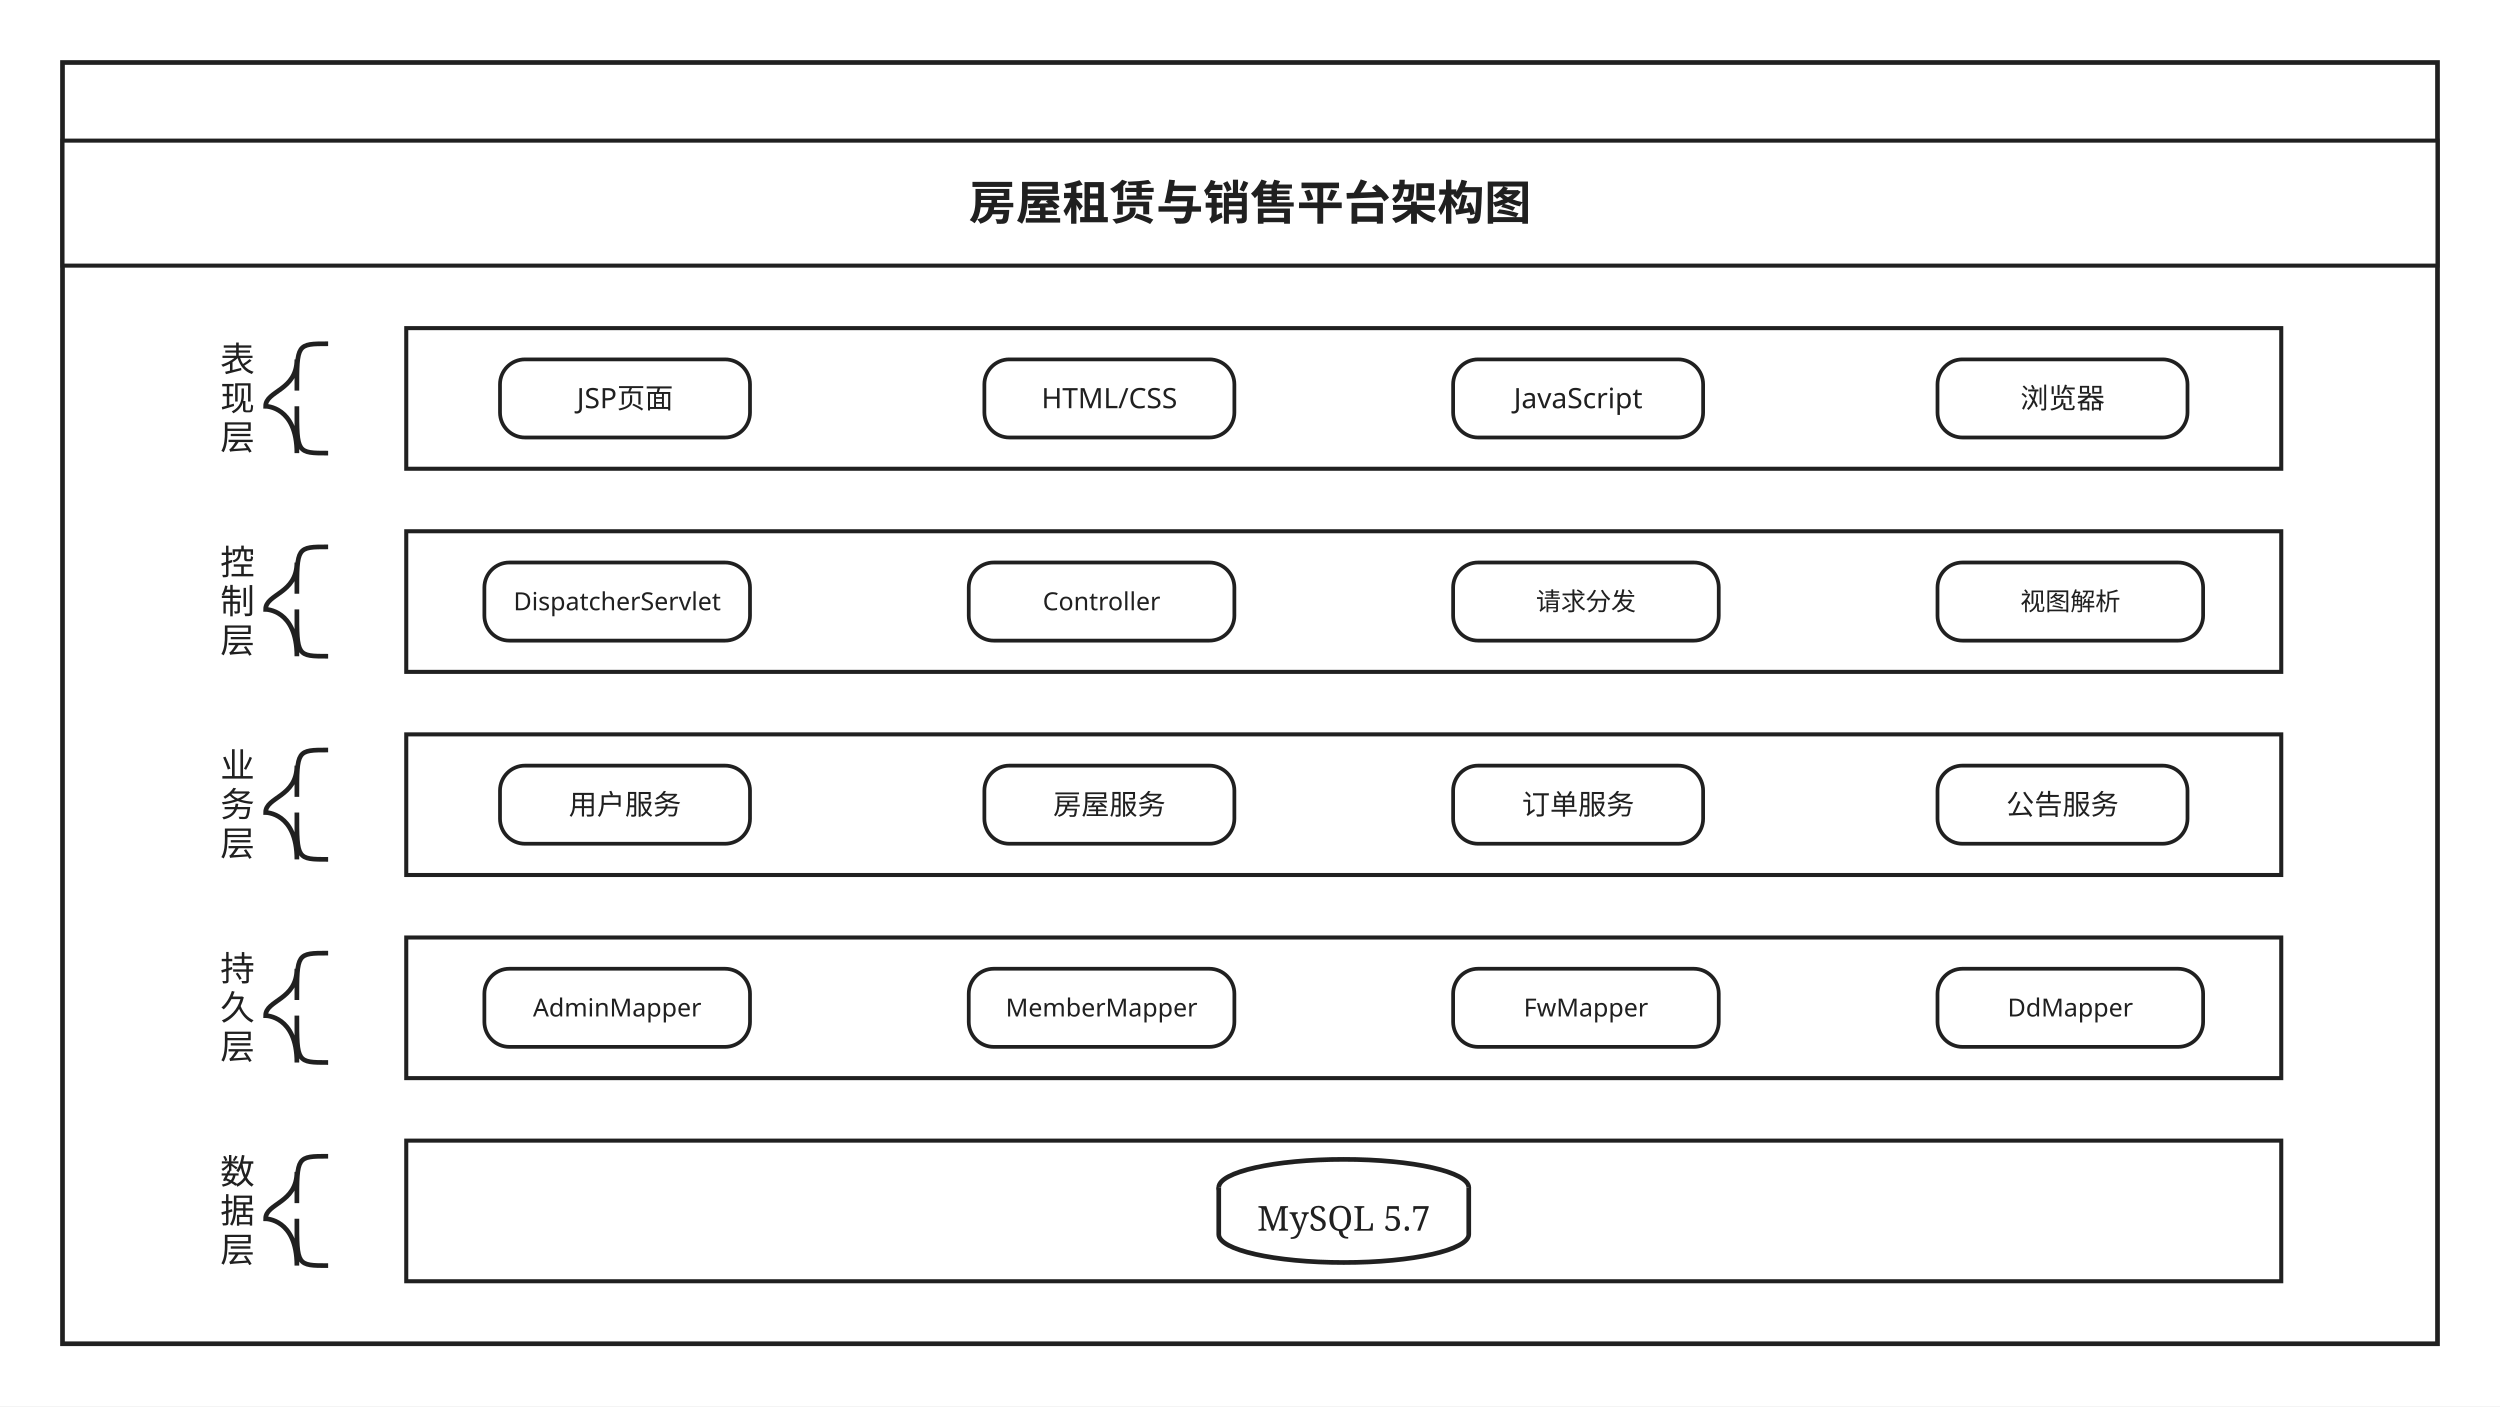
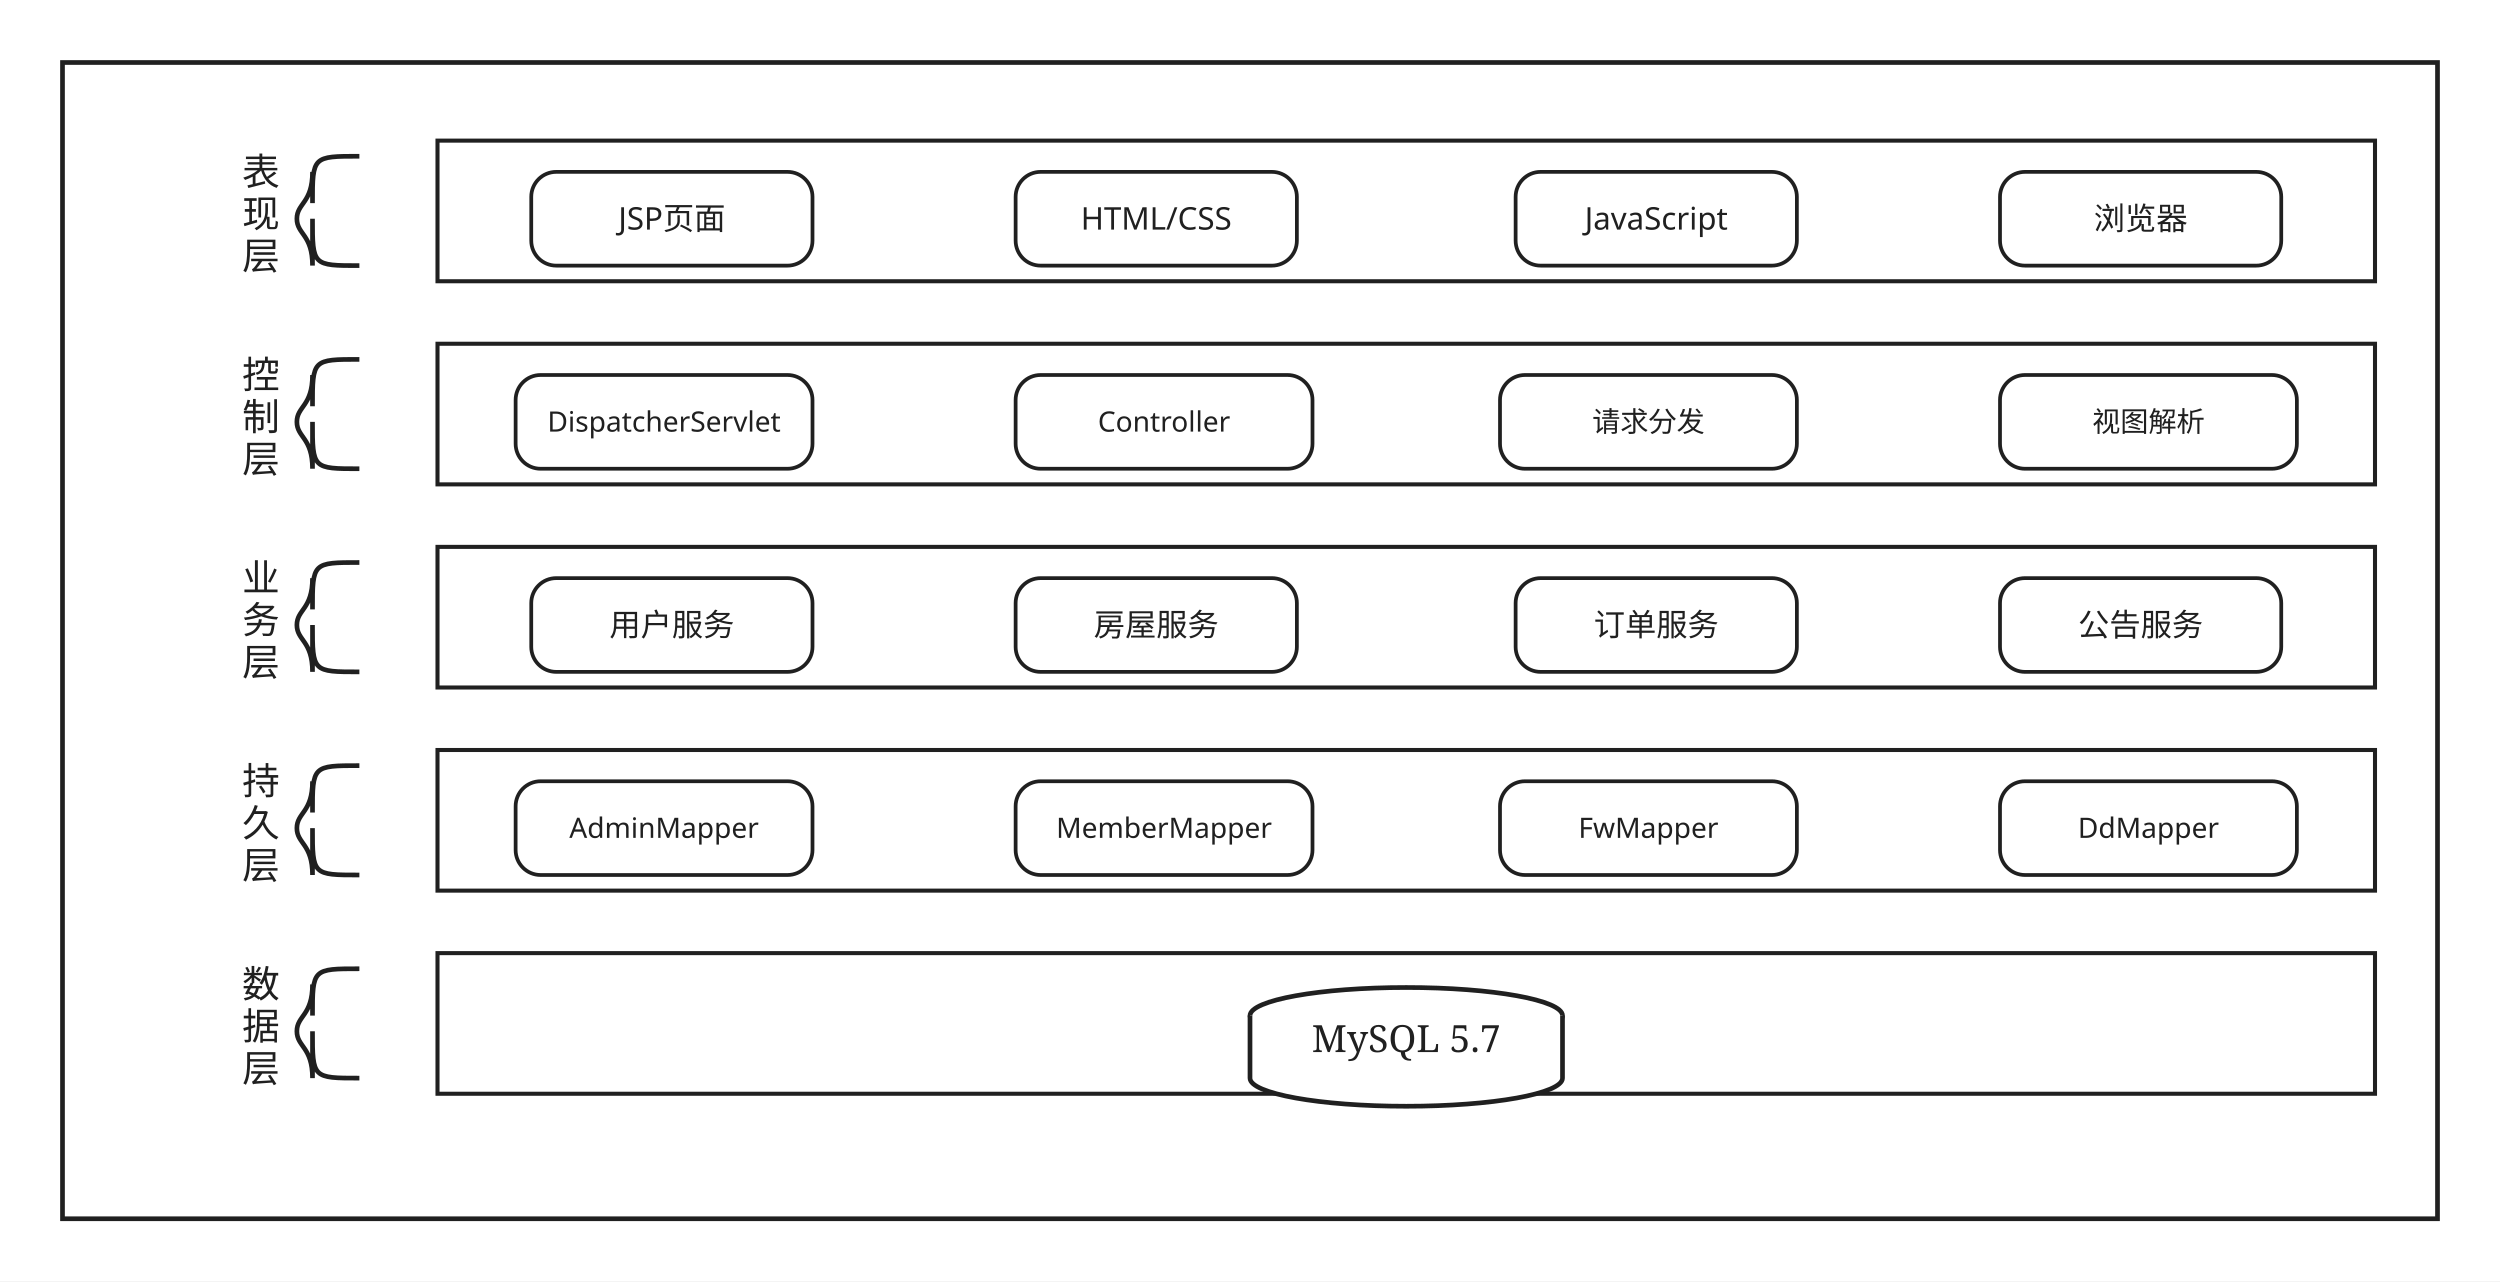
- <svg xmlns="http://www.w3.org/2000/svg" width="1600" height="900" viewBox="0 0 1600 900" shape-rendering="geometricPrecision" text-rendering="geometricPrecision">
+ <svg xmlns="http://www.w3.org/2000/svg" width="1600" height="820" viewBox="0 0 1600 820" shape-rendering="geometricPrecision" text-rendering="geometricPrecision">
  <defs>
    <marker id="arrow" viewBox="0 0 10 10" refX="9" refY="5" markerWidth="7" markerHeight="7" orient="auto-start-reverse">
      <path d="M 0 0 L 10 5 L 0 10 z" fill="#202020" />
    </marker>
    <marker id="dashArrow" viewBox="0 0 10 10" refX="9" refY="5" markerWidth="7" markerHeight="7" orient="auto-start-reverse">
      <path d="M 0 0 L 10 5 L 0 10 z" fill="#555" />
    </marker>
  </defs>
-   <rect x="0" y="0" width="1600" height="900" fill="#ffffff" />
-   <rect x="40" y="40" width="1520" height="820" fill="#fff" stroke="#202020" stroke-width="3" />
-   <rect x="40" y="90" width="1520" height="80" fill="#fff" stroke="#202020" stroke-width="2.6" />
-   <text x="800" y="130" font-family="SimHei, PingFang SC, sans-serif" font-size="30" font-weight="700" fill="#202020" text-anchor="middle" dominant-baseline="middle">房屋租赁与销售平台架构图</text>
-   <rect x="260" y="210" width="1200" height="90" fill="#fff" stroke="#202020" stroke-width="2.6" />
-   <rect x="260" y="340" width="1200" height="90" fill="#fff" stroke="#202020" stroke-width="2.6" />
-   <rect x="260" y="470" width="1200" height="90" fill="#fff" stroke="#202020" stroke-width="2.6" />
-   <rect x="260" y="600" width="1200" height="90" fill="#fff" stroke="#202020" stroke-width="2.6" />
-   <rect x="260" y="730" width="1200" height="90" fill="#fff" stroke="#202020" stroke-width="2.6" />
-   <path d="M 210 220 C 190 220, 190 220, 190 250 L 190 230 C 190 250, 170 250, 170 260 C 170 260, 190 260, 190 290 L 190 260 C 190 290, 190 290, 210 290" fill="none" stroke="#202020" stroke-width="3" />
-   <text x="152" y="230" font-family="SimHei, PingFang SC, sans-serif" font-size="22" font-weight="400" fill="#202020" text-anchor="middle" dominant-baseline="middle">表</text>
-   <text x="152" y="255" font-family="SimHei, PingFang SC, sans-serif" font-size="22" font-weight="400" fill="#202020" text-anchor="middle" dominant-baseline="middle">现</text>
-   <text x="152" y="280" font-family="SimHei, PingFang SC, sans-serif" font-size="22" font-weight="400" fill="#202020" text-anchor="middle" dominant-baseline="middle">层</text>
-   <path d="M 210 350 C 190 350, 190 350, 190 380 L 190 360 C 190 380, 170 380, 170 390 C 170 390, 190 390, 190 420 L 190 390 C 190 420, 190 420, 210 420" fill="none" stroke="#202020" stroke-width="3" />
-   <text x="152" y="360" font-family="SimHei, PingFang SC, sans-serif" font-size="22" font-weight="400" fill="#202020" text-anchor="middle" dominant-baseline="middle">控</text>
-   <text x="152" y="385" font-family="SimHei, PingFang SC, sans-serif" font-size="22" font-weight="400" fill="#202020" text-anchor="middle" dominant-baseline="middle">制</text>
-   <text x="152" y="410" font-family="SimHei, PingFang SC, sans-serif" font-size="22" font-weight="400" fill="#202020" text-anchor="middle" dominant-baseline="middle">层</text>
-   <path d="M 210 480 C 190 480, 190 480, 190 510 L 190 490 C 190 510, 170 510, 170 520 C 170 520, 190 520, 190 550 L 190 520 C 190 550, 190 550, 210 550" fill="none" stroke="#202020" stroke-width="3" />
-   <text x="152" y="490" font-family="SimHei, PingFang SC, sans-serif" font-size="22" font-weight="400" fill="#202020" text-anchor="middle" dominant-baseline="middle">业</text>
-   <text x="152" y="515" font-family="SimHei, PingFang SC, sans-serif" font-size="22" font-weight="400" fill="#202020" text-anchor="middle" dominant-baseline="middle">务</text>
-   <text x="152" y="540" font-family="SimHei, PingFang SC, sans-serif" font-size="22" font-weight="400" fill="#202020" text-anchor="middle" dominant-baseline="middle">层</text>
-   <path d="M 210 610 C 190 610, 190 610, 190 640 L 190 620 C 190 640, 170 640, 170 650 C 170 650, 190 650, 190 680 L 190 650 C 190 680, 190 680, 210 680" fill="none" stroke="#202020" stroke-width="3" />
-   <text x="152" y="620" font-family="SimHei, PingFang SC, sans-serif" font-size="22" font-weight="400" fill="#202020" text-anchor="middle" dominant-baseline="middle">持</text>
-   <text x="152" y="645" font-family="SimHei, PingFang SC, sans-serif" font-size="22" font-weight="400" fill="#202020" text-anchor="middle" dominant-baseline="middle">久</text>
-   <text x="152" y="670" font-family="SimHei, PingFang SC, sans-serif" font-size="22" font-weight="400" fill="#202020" text-anchor="middle" dominant-baseline="middle">层</text>
-   <path d="M 210 740 C 190 740, 190 740, 190 770 L 190 750 C 190 770, 170 770, 170 780 C 170 780, 190 780, 190 810 L 190 780 C 190 810, 190 810, 210 810" fill="none" stroke="#202020" stroke-width="3" />
-   <text x="152" y="750" font-family="SimHei, PingFang SC, sans-serif" font-size="22" font-weight="400" fill="#202020" text-anchor="middle" dominant-baseline="middle">数</text>
-   <text x="152" y="775" font-family="SimHei, PingFang SC, sans-serif" font-size="22" font-weight="400" fill="#202020" text-anchor="middle" dominant-baseline="middle">据</text>
-   <text x="152" y="800" font-family="SimHei, PingFang SC, sans-serif" font-size="22" font-weight="400" fill="#202020" text-anchor="middle" dominant-baseline="middle">层</text>
-   <rect x="320" y="230" width="160" height="50" rx="16" ry="16" fill="#fff" stroke="#202020" stroke-width="2.4" />
-   <text x="400" y="255" font-family="SimHei, PingFang SC, sans-serif" font-size="18" font-weight="400" fill="#202020" text-anchor="middle" dominant-baseline="middle">JSP页面</text>
-   <rect x="630" y="230" width="160" height="50" rx="16" ry="16" fill="#fff" stroke="#202020" stroke-width="2.4" />
-   <text x="710" y="255" font-family="SimHei, PingFang SC, sans-serif" font-size="18" font-weight="400" fill="#202020" text-anchor="middle" dominant-baseline="middle">HTML/CSS</text>
-   <rect x="930" y="230" width="160" height="50" rx="16" ry="16" fill="#fff" stroke="#202020" stroke-width="2.4" />
-   <text x="1010" y="255" font-family="SimHei, PingFang SC, sans-serif" font-size="18" font-weight="400" fill="#202020" text-anchor="middle" dominant-baseline="middle">JavaScript</text>
-   <rect x="1240" y="230" width="160" height="50" rx="16" ry="16" fill="#fff" stroke="#202020" stroke-width="2.4" />
-   <text x="1320" y="255" font-family="SimHei, PingFang SC, sans-serif" font-size="18" font-weight="400" fill="#202020" text-anchor="middle" dominant-baseline="middle">浏览器</text>
-   <rect x="310" y="360" width="170" height="50" rx="16" ry="16" fill="#fff" stroke="#202020" stroke-width="2.4" />
-   <text x="395" y="385" font-family="SimHei, PingFang SC, sans-serif" font-size="16" font-weight="400" fill="#202020" text-anchor="middle" dominant-baseline="middle">DispatcherServlet</text>
-   <rect x="620" y="360" width="170" height="50" rx="16" ry="16" fill="#fff" stroke="#202020" stroke-width="2.4" />
-   <text x="705" y="385" font-family="SimHei, PingFang SC, sans-serif" font-size="16" font-weight="400" fill="#202020" text-anchor="middle" dominant-baseline="middle">Controller</text>
-   <rect x="930" y="360" width="170" height="50" rx="16" ry="16" fill="#fff" stroke="#202020" stroke-width="2.4" />
-   <text x="1015" y="385" font-family="SimHei, PingFang SC, sans-serif" font-size="16" font-weight="400" fill="#202020" text-anchor="middle" dominant-baseline="middle">请求分发</text>
-   <rect x="1240" y="360" width="170" height="50" rx="16" ry="16" fill="#fff" stroke="#202020" stroke-width="2.4" />
-   <text x="1325" y="385" font-family="SimHei, PingFang SC, sans-serif" font-size="16" font-weight="400" fill="#202020" text-anchor="middle" dominant-baseline="middle">视图解析</text>
-   <rect x="320" y="490" width="160" height="50" rx="16" ry="16" fill="#fff" stroke="#202020" stroke-width="2.4" />
-   <text x="400" y="515" font-family="SimHei, PingFang SC, sans-serif" font-size="18" font-weight="400" fill="#202020" text-anchor="middle" dominant-baseline="middle">用户服务</text>
-   <rect x="630" y="490" width="160" height="50" rx="16" ry="16" fill="#fff" stroke="#202020" stroke-width="2.4" />
-   <text x="710" y="515" font-family="SimHei, PingFang SC, sans-serif" font-size="18" font-weight="400" fill="#202020" text-anchor="middle" dominant-baseline="middle">房屋服务</text>
-   <rect x="930" y="490" width="160" height="50" rx="16" ry="16" fill="#fff" stroke="#202020" stroke-width="2.4" />
-   <text x="1010" y="515" font-family="SimHei, PingFang SC, sans-serif" font-size="18" font-weight="400" fill="#202020" text-anchor="middle" dominant-baseline="middle">订单服务</text>
-   <rect x="1240" y="490" width="160" height="50" rx="16" ry="16" fill="#fff" stroke="#202020" stroke-width="2.4" />
-   <text x="1320" y="515" font-family="SimHei, PingFang SC, sans-serif" font-size="18" font-weight="400" fill="#202020" text-anchor="middle" dominant-baseline="middle">公告服务</text>
-   <rect x="310" y="620" width="170" height="50" rx="16" ry="16" fill="#fff" stroke="#202020" stroke-width="2.4" />
-   <text x="395" y="645" font-family="SimHei, PingFang SC, sans-serif" font-size="16" font-weight="400" fill="#202020" text-anchor="middle" dominant-baseline="middle">AdminMapper</text>
-   <rect x="620" y="620" width="170" height="50" rx="16" ry="16" fill="#fff" stroke="#202020" stroke-width="2.4" />
-   <text x="705" y="645" font-family="SimHei, PingFang SC, sans-serif" font-size="16" font-weight="400" fill="#202020" text-anchor="middle" dominant-baseline="middle">MemberMapper</text>
-   <rect x="930" y="620" width="170" height="50" rx="16" ry="16" fill="#fff" stroke="#202020" stroke-width="2.4" />
-   <text x="1015" y="645" font-family="SimHei, PingFang SC, sans-serif" font-size="16" font-weight="400" fill="#202020" text-anchor="middle" dominant-baseline="middle">FwMapper</text>
-   <rect x="1240" y="620" width="170" height="50" rx="16" ry="16" fill="#fff" stroke="#202020" stroke-width="2.4" />
-   <text x="1325" y="645" font-family="SimHei, PingFang SC, sans-serif" font-size="16" font-weight="400" fill="#202020" text-anchor="middle" dominant-baseline="middle">DdMapper</text>
-   <ellipse cx="860" cy="760" rx="80" ry="18" fill="#fff" stroke="#202020" stroke-width="3" />
-   <path d="M 780 760 L 780 790 A 80 18 0 0 0 940 790 L 940 760" fill="#fff" stroke="#202020" stroke-width="3" />
-   <text x="860" y="780" font-family="SimSun, Songti SC, serif" font-size="22" font-weight="400" fill="#202020" text-anchor="middle" dominant-baseline="middle">MySQL 5.7</text>
+   <rect x="0" y="0" width="1600" height="820" fill="#ffffff" />
+   <rect x="40" y="40" width="1520" height="740" fill="#fff" stroke="#202020" stroke-width="3" />
+   <rect x="280" y="90" width="1240" height="90" fill="#fff" stroke="#202020" stroke-width="2.6" />
+   <rect x="280" y="220" width="1240" height="90" fill="#fff" stroke="#202020" stroke-width="2.6" />
+   <rect x="280" y="350" width="1240" height="90" fill="#fff" stroke="#202020" stroke-width="2.6" />
+   <rect x="280" y="480" width="1240" height="90" fill="#fff" stroke="#202020" stroke-width="2.6" />
+   <rect x="280" y="610" width="1240" height="90" fill="#fff" stroke="#202020" stroke-width="2.6" />
+   <path d="M 230 100 C 200 100, 200 100, 200 130 L 200 110 C 200 130, 190 130, 190 140 C 190 150, 200 150, 200 170 L 200 140 C 200 170, 200 170, 230 170" fill="none" stroke="#202020" stroke-width="3" />
+   <text x="167" y="110" font-family="SimHei, PingFang SC, sans-serif" font-size="24" font-weight="400" fill="#202020" text-anchor="middle" dominant-baseline="middle">表</text>
+   <text x="167" y="137" font-family="SimHei, PingFang SC, sans-serif" font-size="24" font-weight="400" fill="#202020" text-anchor="middle" dominant-baseline="middle">现</text>
+   <text x="167" y="164" font-family="SimHei, PingFang SC, sans-serif" font-size="24" font-weight="400" fill="#202020" text-anchor="middle" dominant-baseline="middle">层</text>
+   <path d="M 230 230 C 200 230, 200 230, 200 260 L 200 240 C 200 260, 190 260, 190 270 C 190 280, 200 280, 200 300 L 200 270 C 200 300, 200 300, 230 300" fill="none" stroke="#202020" stroke-width="3" />
+   <text x="167" y="240" font-family="SimHei, PingFang SC, sans-serif" font-size="24" font-weight="400" fill="#202020" text-anchor="middle" dominant-baseline="middle">控</text>
+   <text x="167" y="267" font-family="SimHei, PingFang SC, sans-serif" font-size="24" font-weight="400" fill="#202020" text-anchor="middle" dominant-baseline="middle">制</text>
+   <text x="167" y="294" font-family="SimHei, PingFang SC, sans-serif" font-size="24" font-weight="400" fill="#202020" text-anchor="middle" dominant-baseline="middle">层</text>
+   <path d="M 230 360 C 200 360, 200 360, 200 390 L 200 370 C 200 390, 190 390, 190 400 C 190 410, 200 410, 200 430 L 200 400 C 200 430, 200 430, 230 430" fill="none" stroke="#202020" stroke-width="3" />
+   <text x="167" y="370" font-family="SimHei, PingFang SC, sans-serif" font-size="24" font-weight="400" fill="#202020" text-anchor="middle" dominant-baseline="middle">业</text>
+   <text x="167" y="397" font-family="SimHei, PingFang SC, sans-serif" font-size="24" font-weight="400" fill="#202020" text-anchor="middle" dominant-baseline="middle">务</text>
+   <text x="167" y="424" font-family="SimHei, PingFang SC, sans-serif" font-size="24" font-weight="400" fill="#202020" text-anchor="middle" dominant-baseline="middle">层</text>
+   <path d="M 230 490 C 200 490, 200 490, 200 520 L 200 500 C 200 520, 190 520, 190 530 C 190 540, 200 540, 200 560 L 200 530 C 200 560, 200 560, 230 560" fill="none" stroke="#202020" stroke-width="3" />
+   <text x="167" y="500" font-family="SimHei, PingFang SC, sans-serif" font-size="24" font-weight="400" fill="#202020" text-anchor="middle" dominant-baseline="middle">持</text>
+   <text x="167" y="527" font-family="SimHei, PingFang SC, sans-serif" font-size="24" font-weight="400" fill="#202020" text-anchor="middle" dominant-baseline="middle">久</text>
+   <text x="167" y="554" font-family="SimHei, PingFang SC, sans-serif" font-size="24" font-weight="400" fill="#202020" text-anchor="middle" dominant-baseline="middle">层</text>
+   <path d="M 230 620 C 200 620, 200 620, 200 650 L 200 630 C 200 650, 190 650, 190 660 C 190 670, 200 670, 200 690 L 200 660 C 200 690, 200 690, 230 690" fill="none" stroke="#202020" stroke-width="3" />
+   <text x="167" y="630" font-family="SimHei, PingFang SC, sans-serif" font-size="24" font-weight="400" fill="#202020" text-anchor="middle" dominant-baseline="middle">数</text>
+   <text x="167" y="657" font-family="SimHei, PingFang SC, sans-serif" font-size="24" font-weight="400" fill="#202020" text-anchor="middle" dominant-baseline="middle">据</text>
+   <text x="167" y="684" font-family="SimHei, PingFang SC, sans-serif" font-size="24" font-weight="400" fill="#202020" text-anchor="middle" dominant-baseline="middle">层</text>
+   <rect x="340" y="110" width="180" height="60" rx="16" ry="16" fill="#fff" stroke="#202020" stroke-width="2.4" />
+   <text x="430" y="140" font-family="SimHei, PingFang SC, sans-serif" font-size="20" font-weight="400" fill="#202020" text-anchor="middle" dominant-baseline="middle">JSP页面</text>
+   <rect x="650" y="110" width="180" height="60" rx="16" ry="16" fill="#fff" stroke="#202020" stroke-width="2.4" />
+   <text x="740" y="140" font-family="SimHei, PingFang SC, sans-serif" font-size="20" font-weight="400" fill="#202020" text-anchor="middle" dominant-baseline="middle">HTML/CSS</text>
+   <rect x="970" y="110" width="180" height="60" rx="16" ry="16" fill="#fff" stroke="#202020" stroke-width="2.4" />
+   <text x="1060" y="140" font-family="SimHei, PingFang SC, sans-serif" font-size="20" font-weight="400" fill="#202020" text-anchor="middle" dominant-baseline="middle">JavaScript</text>
+   <rect x="1280" y="110" width="180" height="60" rx="16" ry="16" fill="#fff" stroke="#202020" stroke-width="2.4" />
+   <text x="1370" y="140" font-family="SimHei, PingFang SC, sans-serif" font-size="20" font-weight="400" fill="#202020" text-anchor="middle" dominant-baseline="middle">浏览器</text>
+   <rect x="330" y="240" width="190" height="60" rx="16" ry="16" fill="#fff" stroke="#202020" stroke-width="2.4" />
+   <text x="425" y="270" font-family="SimHei, PingFang SC, sans-serif" font-size="18" font-weight="400" fill="#202020" text-anchor="middle" dominant-baseline="middle">DispatcherServlet</text>
+   <rect x="650" y="240" width="190" height="60" rx="16" ry="16" fill="#fff" stroke="#202020" stroke-width="2.4" />
+   <text x="745" y="270" font-family="SimHei, PingFang SC, sans-serif" font-size="18" font-weight="400" fill="#202020" text-anchor="middle" dominant-baseline="middle">Controller</text>
+   <rect x="960" y="240" width="190" height="60" rx="16" ry="16" fill="#fff" stroke="#202020" stroke-width="2.4" />
+   <text x="1055" y="270" font-family="SimHei, PingFang SC, sans-serif" font-size="18" font-weight="400" fill="#202020" text-anchor="middle" dominant-baseline="middle">请求分发</text>
+   <rect x="1280" y="240" width="190" height="60" rx="16" ry="16" fill="#fff" stroke="#202020" stroke-width="2.4" />
+   <text x="1375" y="270" font-family="SimHei, PingFang SC, sans-serif" font-size="18" font-weight="400" fill="#202020" text-anchor="middle" dominant-baseline="middle">视图解析</text>
+   <rect x="340" y="370" width="180" height="60" rx="16" ry="16" fill="#fff" stroke="#202020" stroke-width="2.4" />
+   <text x="430" y="400" font-family="SimHei, PingFang SC, sans-serif" font-size="20" font-weight="400" fill="#202020" text-anchor="middle" dominant-baseline="middle">用户服务</text>
+   <rect x="650" y="370" width="180" height="60" rx="16" ry="16" fill="#fff" stroke="#202020" stroke-width="2.4" />
+   <text x="740" y="400" font-family="SimHei, PingFang SC, sans-serif" font-size="20" font-weight="400" fill="#202020" text-anchor="middle" dominant-baseline="middle">房屋服务</text>
+   <rect x="970" y="370" width="180" height="60" rx="16" ry="16" fill="#fff" stroke="#202020" stroke-width="2.4" />
+   <text x="1060" y="400" font-family="SimHei, PingFang SC, sans-serif" font-size="20" font-weight="400" fill="#202020" text-anchor="middle" dominant-baseline="middle">订单服务</text>
+   <rect x="1280" y="370" width="180" height="60" rx="16" ry="16" fill="#fff" stroke="#202020" stroke-width="2.4" />
+   <text x="1370" y="400" font-family="SimHei, PingFang SC, sans-serif" font-size="20" font-weight="400" fill="#202020" text-anchor="middle" dominant-baseline="middle">公告服务</text>
+   <rect x="330" y="500" width="190" height="60" rx="16" ry="16" fill="#fff" stroke="#202020" stroke-width="2.4" />
+   <text x="425" y="530" font-family="SimHei, PingFang SC, sans-serif" font-size="18" font-weight="400" fill="#202020" text-anchor="middle" dominant-baseline="middle">AdminMapper</text>
+   <rect x="650" y="500" width="190" height="60" rx="16" ry="16" fill="#fff" stroke="#202020" stroke-width="2.4" />
+   <text x="745" y="530" font-family="SimHei, PingFang SC, sans-serif" font-size="18" font-weight="400" fill="#202020" text-anchor="middle" dominant-baseline="middle">MemberMapper</text>
+   <rect x="960" y="500" width="190" height="60" rx="16" ry="16" fill="#fff" stroke="#202020" stroke-width="2.4" />
+   <text x="1055" y="530" font-family="SimHei, PingFang SC, sans-serif" font-size="18" font-weight="400" fill="#202020" text-anchor="middle" dominant-baseline="middle">FwMapper</text>
+   <rect x="1280" y="500" width="190" height="60" rx="16" ry="16" fill="#fff" stroke="#202020" stroke-width="2.4" />
+   <text x="1375" y="530" font-family="SimHei, PingFang SC, sans-serif" font-size="18" font-weight="400" fill="#202020" text-anchor="middle" dominant-baseline="middle">DdMapper</text>
+   <ellipse cx="900" cy="650" rx="100" ry="18" fill="#fff" stroke="#202020" stroke-width="3" />
+   <path d="M 800 650 L 800 690 A 100 18 0 0 0 1000 690 L 1000 650" fill="#fff" stroke="#202020" stroke-width="3" />
+   <text x="900" y="665" font-family="SimSun, Songti SC, serif" font-size="24" font-weight="400" fill="#202020" text-anchor="middle" dominant-baseline="middle">MySQL 5.7</text>
</svg>
